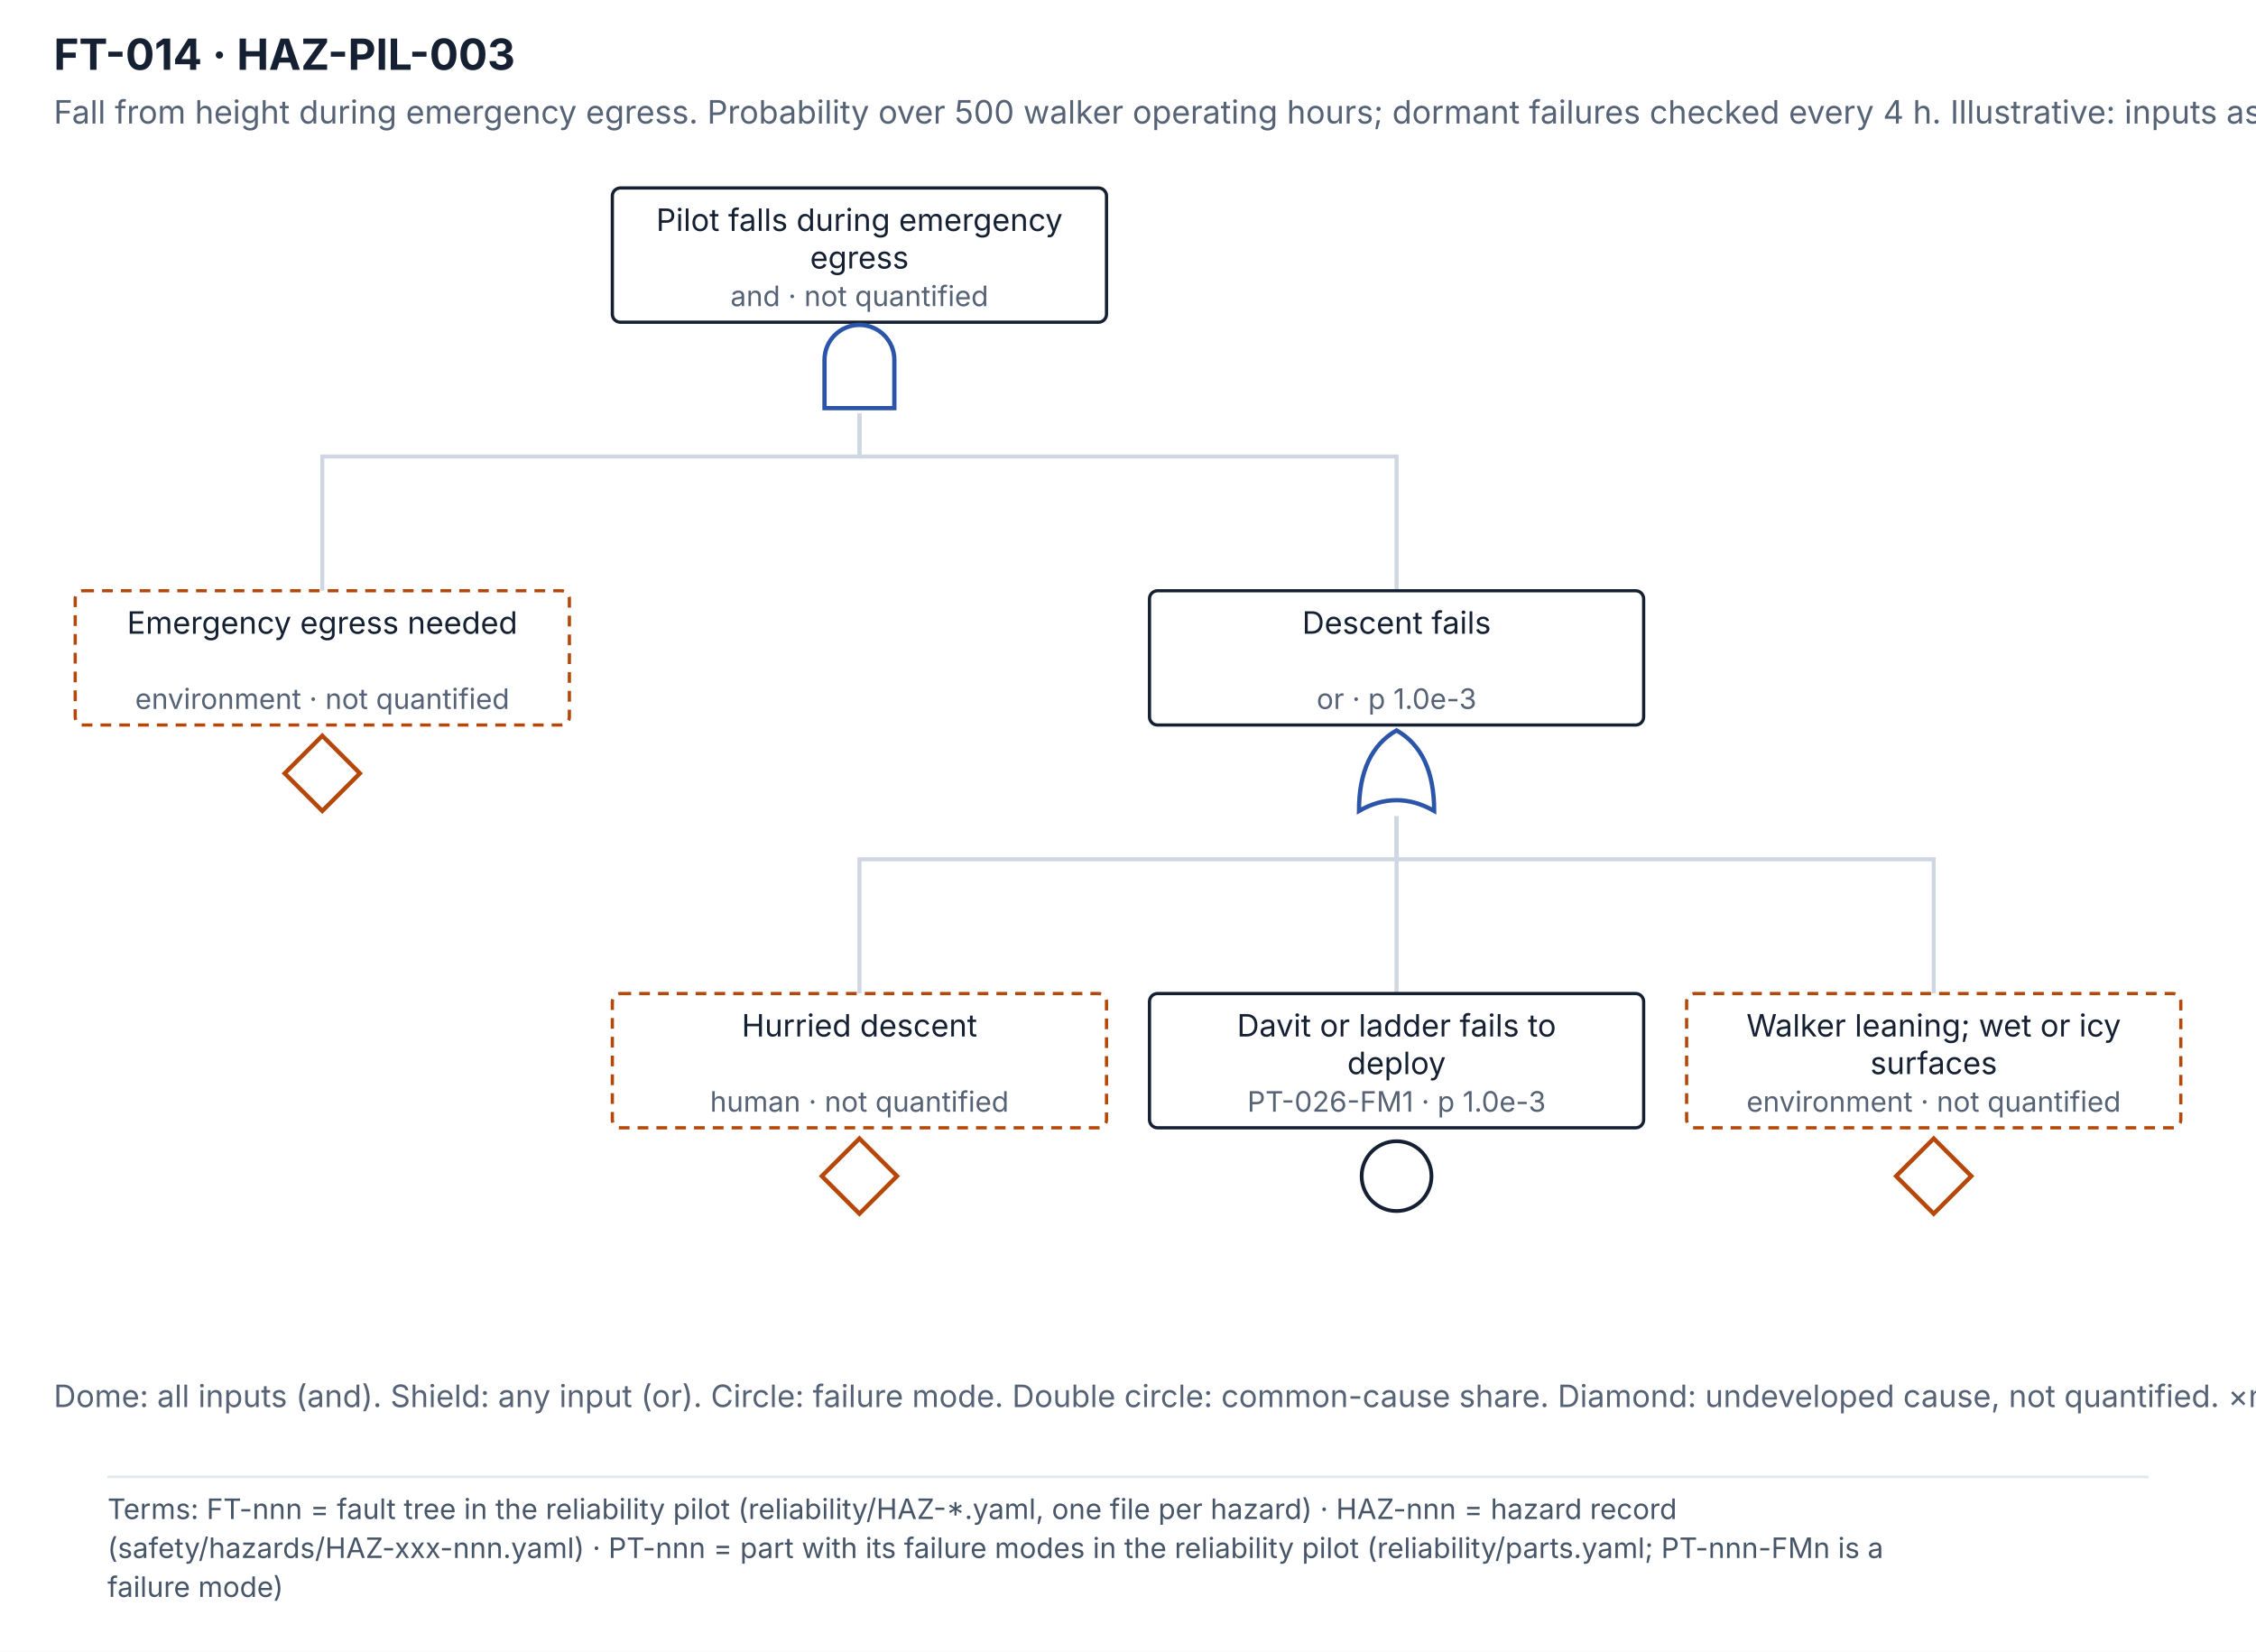
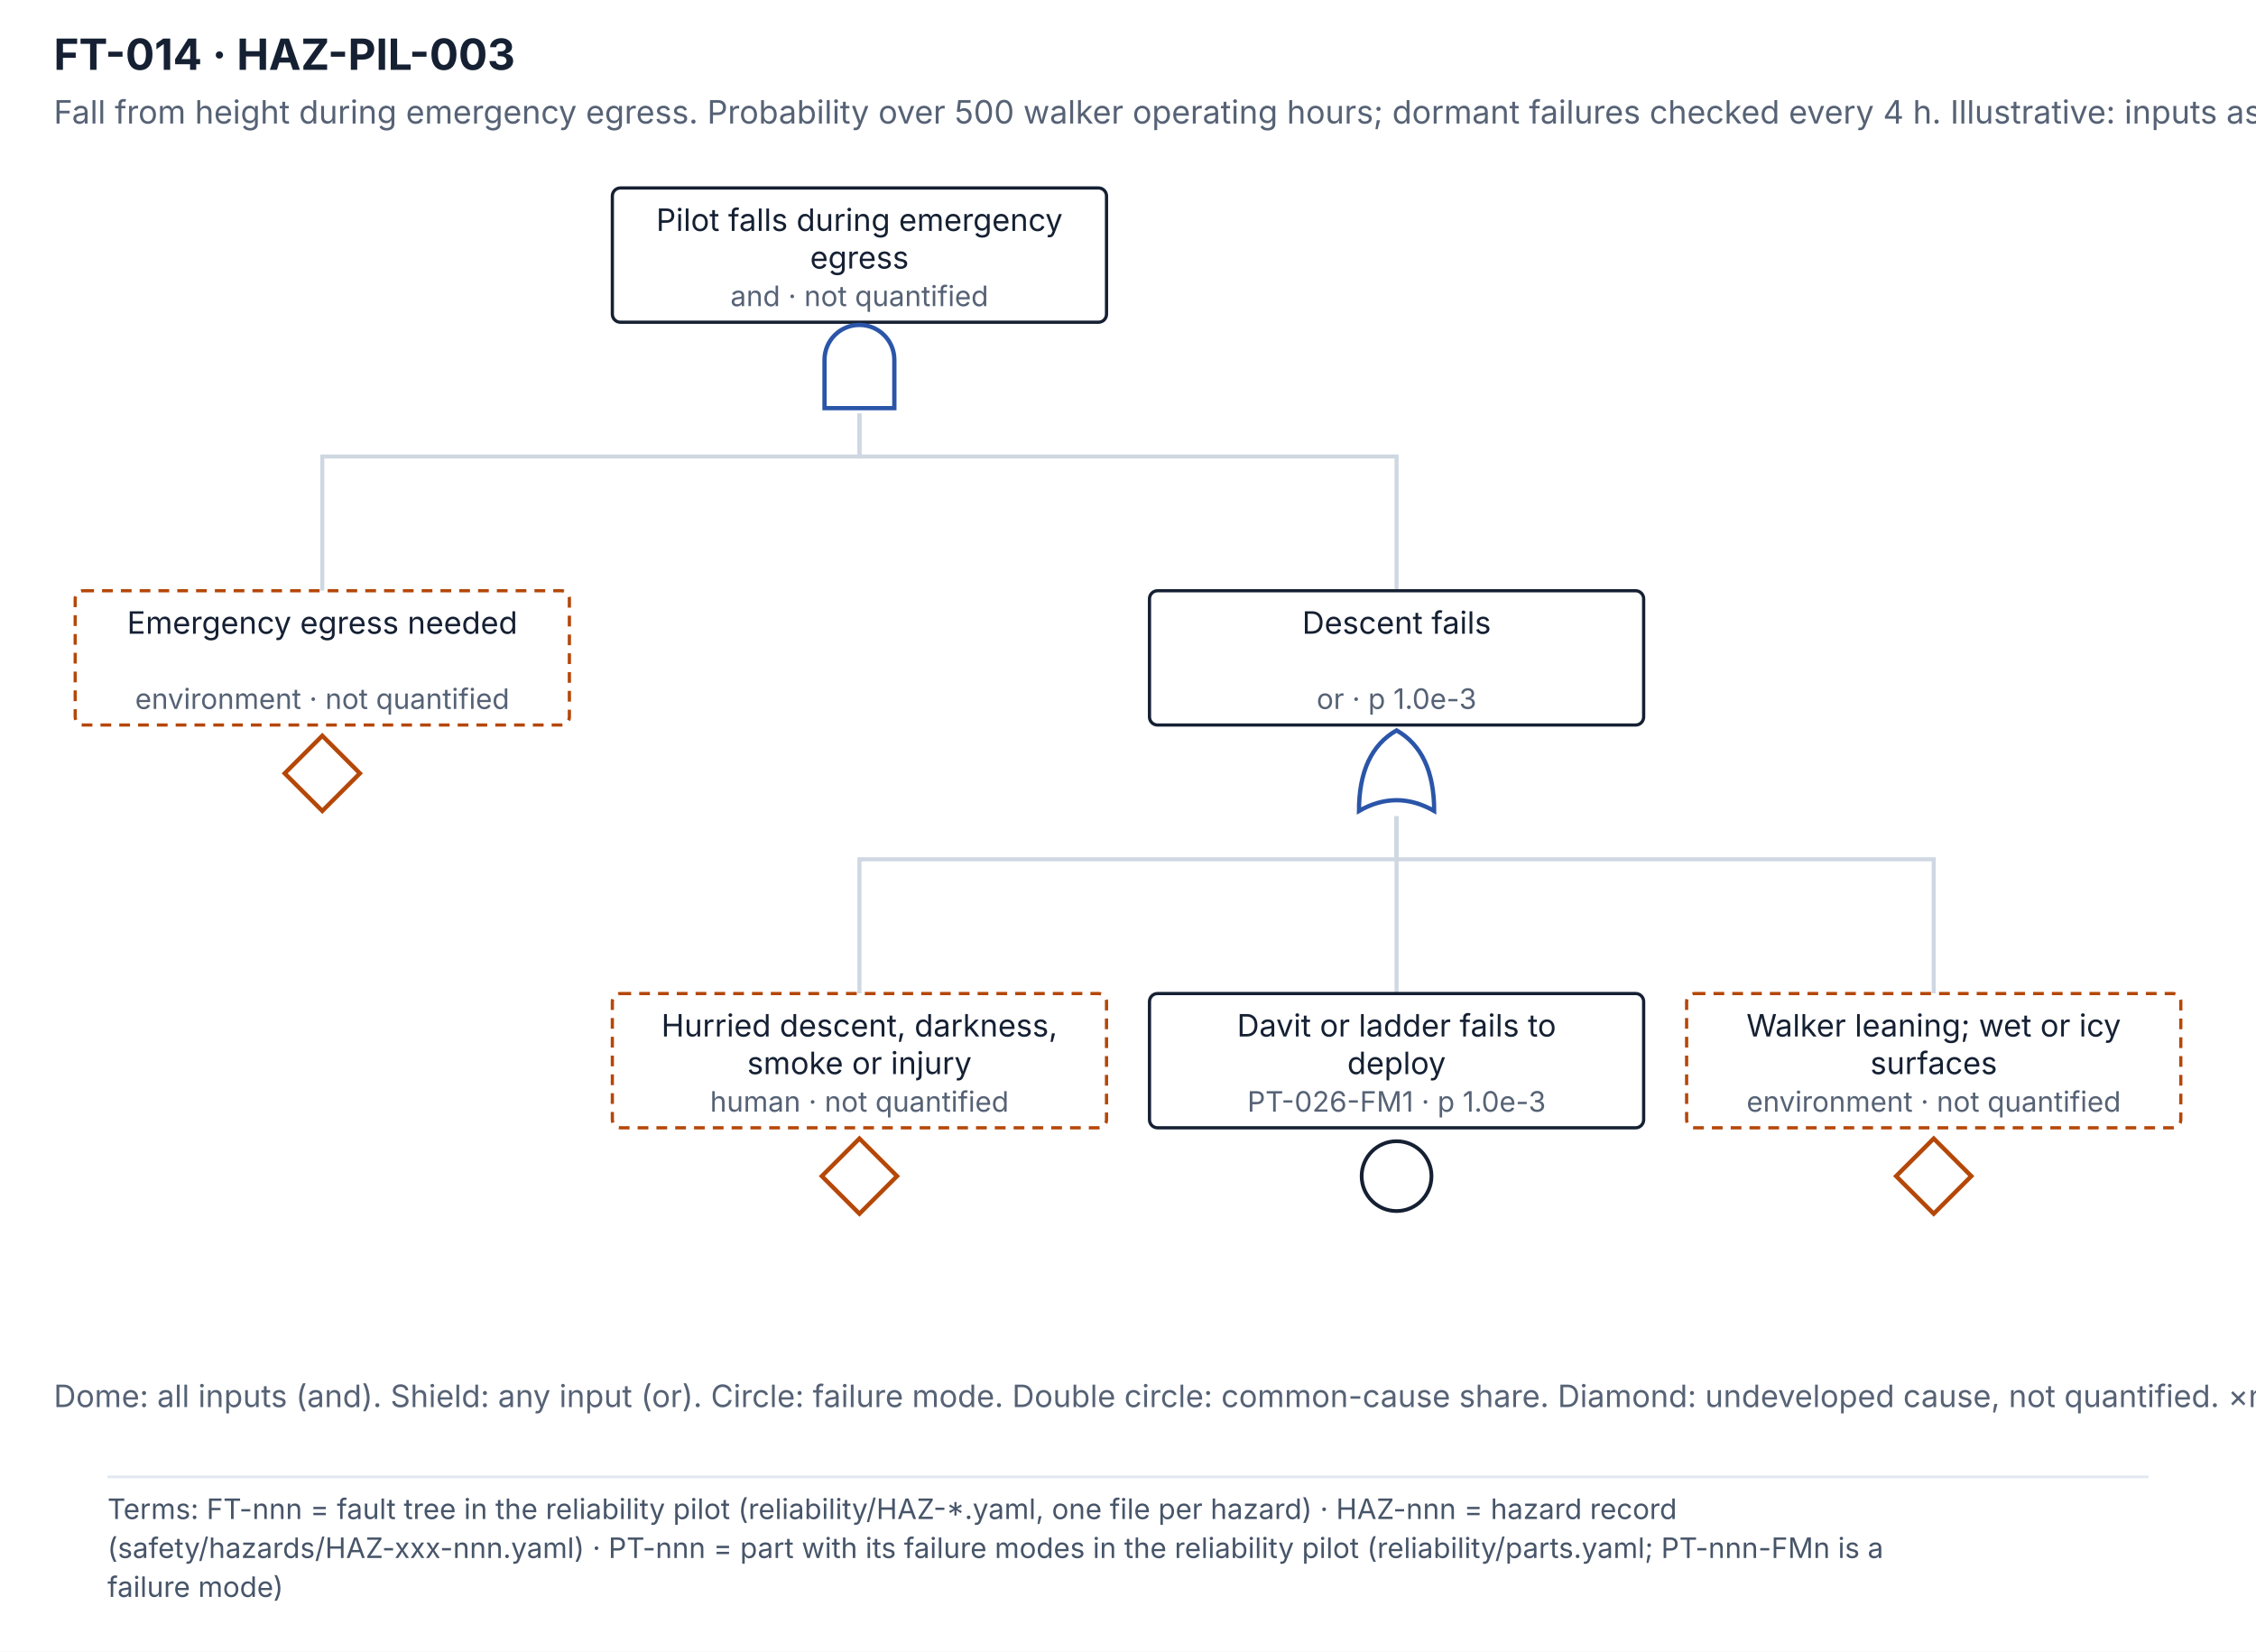
<svg xmlns="http://www.w3.org/2000/svg" viewBox="0 0 840 615.1" width="840" height="615.1" font-family="Inter, 'Segoe UI', Helvetica, Arial, sans-serif">
  <rect width="840" height="546" fill="#ffffff" />
  <text x="20" y="26" font-size="16" font-weight="700" fill="#152033">FT-014 · HAZ-PIL-003</text>
  <text x="20" y="46" font-size="12" fill="#566275">Fall from height during emergency egress. Probability over 500 walker operating hours; dormant failures checked every 4 h. Illustrative: inputs assumed.</text>
  <path d="M320.0 154 V170 H120.0 V220" fill="none" stroke="#cfd7e2" stroke-width="1.5" />
  <path d="M320.0 154 V170 H520.0 V220" fill="none" stroke="#cfd7e2" stroke-width="1.5" />
  <path d="M520.0 304 V320 H320.0 V370" fill="none" stroke="#cfd7e2" stroke-width="1.5" />
  <path d="M520.0 304 V320 H520.0 V370" fill="none" stroke="#cfd7e2" stroke-width="1.5" />
  <path d="M520.0 304 V320 H720.0 V370" fill="none" stroke="#cfd7e2" stroke-width="1.5" />
  <rect x="28.0" y="220" width="184" height="50" rx="3" fill="#ffffff" stroke="#b54708" stroke-width="1.2" stroke-dasharray="4 3" />
  <text x="120.0" y="236" font-size="11.5" fill="#152033" text-anchor="middle">Emergency egress needed</text>
  <text x="120.0" y="264" font-size="10.5" fill="#566275" text-anchor="middle">environment · not quantified</text>
  <path d="M120.0 274 L134.0 288 L120.0 302 L106.0 288 Z" fill="#ffffff" stroke="#b54708" stroke-width="1.6" />
  <rect x="228.0" y="370" width="184" height="50" rx="3" fill="#ffffff" stroke="#b54708" stroke-width="1.2" stroke-dasharray="4 3" />
-   <text x="320.0" y="386" font-size="11.5" fill="#152033" text-anchor="middle">Hurried descent</text>
+   <text x="320.0" y="386" font-size="11.5" fill="#152033" text-anchor="middle">Hurried descent, darkness,</text>
+   <text x="320.0" y="400" font-size="11.5" fill="#152033" text-anchor="middle">smoke or injury</text>
  <text x="320.0" y="414" font-size="10.5" fill="#566275" text-anchor="middle">human · not quantified</text>
  <path d="M320.0 424 L334.0 438 L320.0 452 L306.0 438 Z" fill="#ffffff" stroke="#b54708" stroke-width="1.6" />
  <rect x="428.0" y="370" width="184" height="50" rx="3" fill="#ffffff" stroke="#152033" stroke-width="1.2" />
  <text x="520.0" y="386" font-size="11.5" fill="#152033" text-anchor="middle">Davit or ladder fails to</text>
  <text x="520.0" y="400" font-size="11.5" fill="#152033" text-anchor="middle">deploy</text>
  <text x="520.0" y="414" font-size="10.5" fill="#566275" text-anchor="middle">PT-026-FM1 · p 1.0e-3</text>
  <circle cx="520.0" cy="438" r="13" fill="#ffffff" stroke="#152033" stroke-width="1.4" />
  <rect x="628.0" y="370" width="184" height="50" rx="3" fill="#ffffff" stroke="#b54708" stroke-width="1.2" stroke-dasharray="4 3" />
  <text x="720.0" y="386" font-size="11.5" fill="#152033" text-anchor="middle">Walker leaning; wet or icy</text>
  <text x="720.0" y="400" font-size="11.5" fill="#152033" text-anchor="middle">surfaces</text>
  <text x="720.0" y="414" font-size="10.5" fill="#566275" text-anchor="middle">environment · not quantified</text>
  <path d="M720.0 424 L734.0 438 L720.0 452 L706.0 438 Z" fill="#ffffff" stroke="#b54708" stroke-width="1.6" />
  <rect x="428.0" y="220" width="184" height="50" rx="3" fill="#ffffff" stroke="#152033" stroke-width="1.2" />
  <text x="520.0" y="236" font-size="11.5" fill="#152033" text-anchor="middle">Descent fails</text>
  <text x="520.0" y="264" font-size="10.5" fill="#566275" text-anchor="middle">or · p 1.0e-3</text>
  <path d="M506.0 302 Q506.0 280 520.0 272 Q534.0 280 534.0 302 Q520.0 294 506.0 302 Z" fill="#ffffff" stroke="#2a55a8" stroke-width="1.6" />
  <rect x="228.0" y="70" width="184" height="50" rx="3" fill="#ffffff" stroke="#152033" stroke-width="1.2" />
  <text x="320.0" y="86" font-size="11.5" fill="#152033" text-anchor="middle">Pilot falls during emergency</text>
  <text x="320.0" y="100" font-size="11.5" fill="#152033" text-anchor="middle">egress</text>
  <text x="320.0" y="114" font-size="10.5" fill="#566275" text-anchor="middle">and · not quantified</text>
  <path d="M307.0 152 V134 A13 13 0 0 1 333.0 134 V152 Z" fill="#ffffff" stroke="#2a55a8" stroke-width="1.6" />
  <text x="20" y="524" font-size="11.5" fill="#566275">Dome: all inputs (and). Shield: any input (or). Circle: failure mode. Double circle: common-cause share. Diamond: undeveloped cause, not quantified. ×n: n identical copies.</text>
  <g class="terms" data-base-h="546">
    <rect x="0" y="546" width="840" height="69.1" fill="#FFFFFF" />
    <line x1="40" y1="550" x2="800" y2="550" stroke="#E2E8F0" stroke-width="1" />
    <text x="40" y="565.7" font-size="10.5" fill="#475569" font-family="Inter, 'Segoe UI', Helvetica, Arial, sans-serif">Terms: FT-nnn = fault tree in the reliability pilot (reliability/HAZ-*.yaml, one file per hazard) · HAZ-nnn = hazard record</text>
    <text x="40" y="580.2" font-size="10.5" fill="#475569" font-family="Inter, 'Segoe UI', Helvetica, Arial, sans-serif">(safety/hazards/HAZ-xxx-nnn.yaml) · PT-nnn = part with its failure modes in the reliability pilot (reliability/parts.yaml; PT-nnn-FMn is a</text>
    <text x="40" y="594.7" font-size="10.5" fill="#475569" font-family="Inter, 'Segoe UI', Helvetica, Arial, sans-serif">failure mode)</text>
  </g>
</svg>
